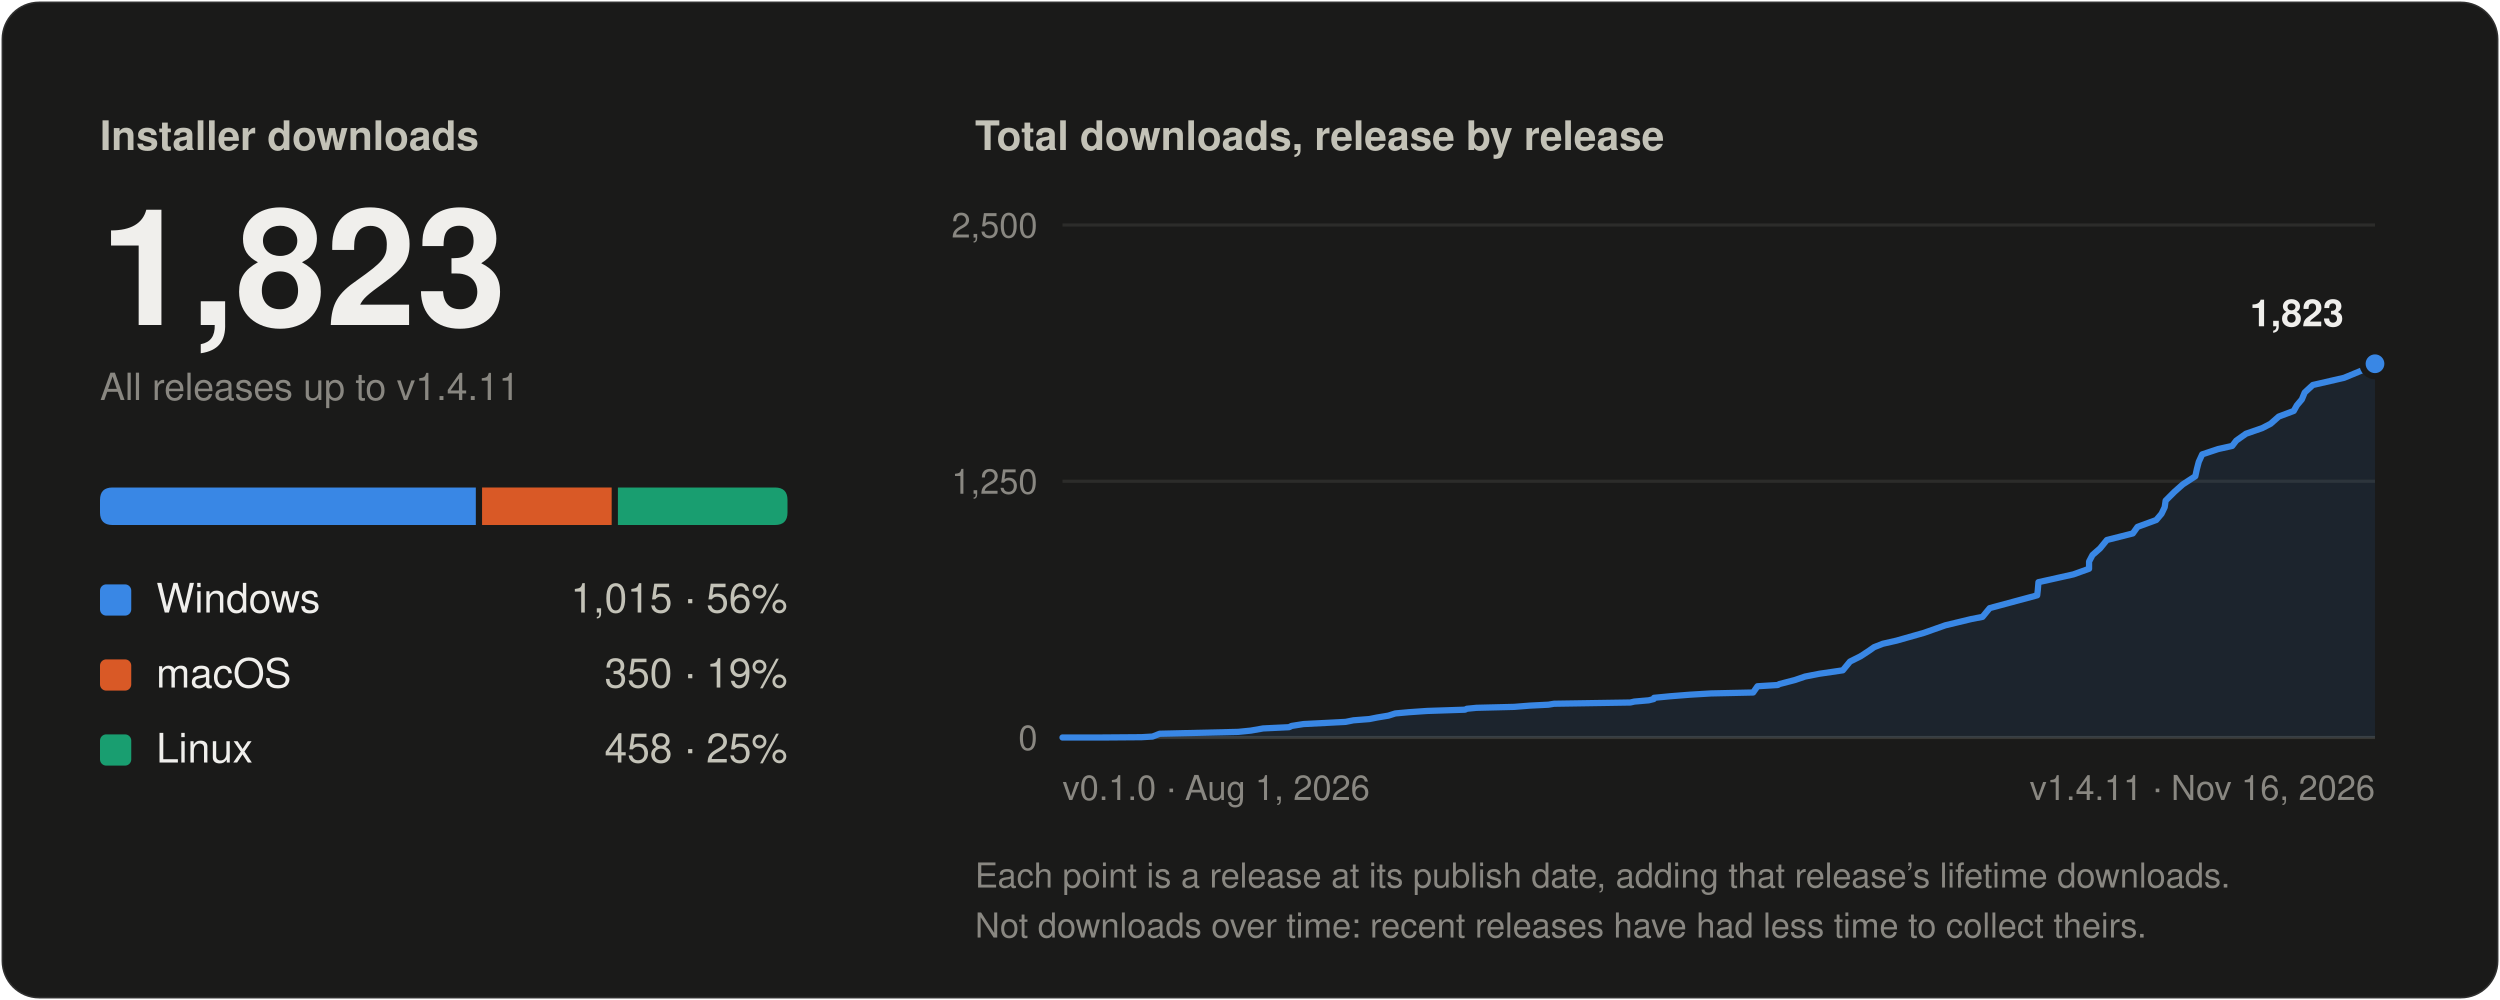
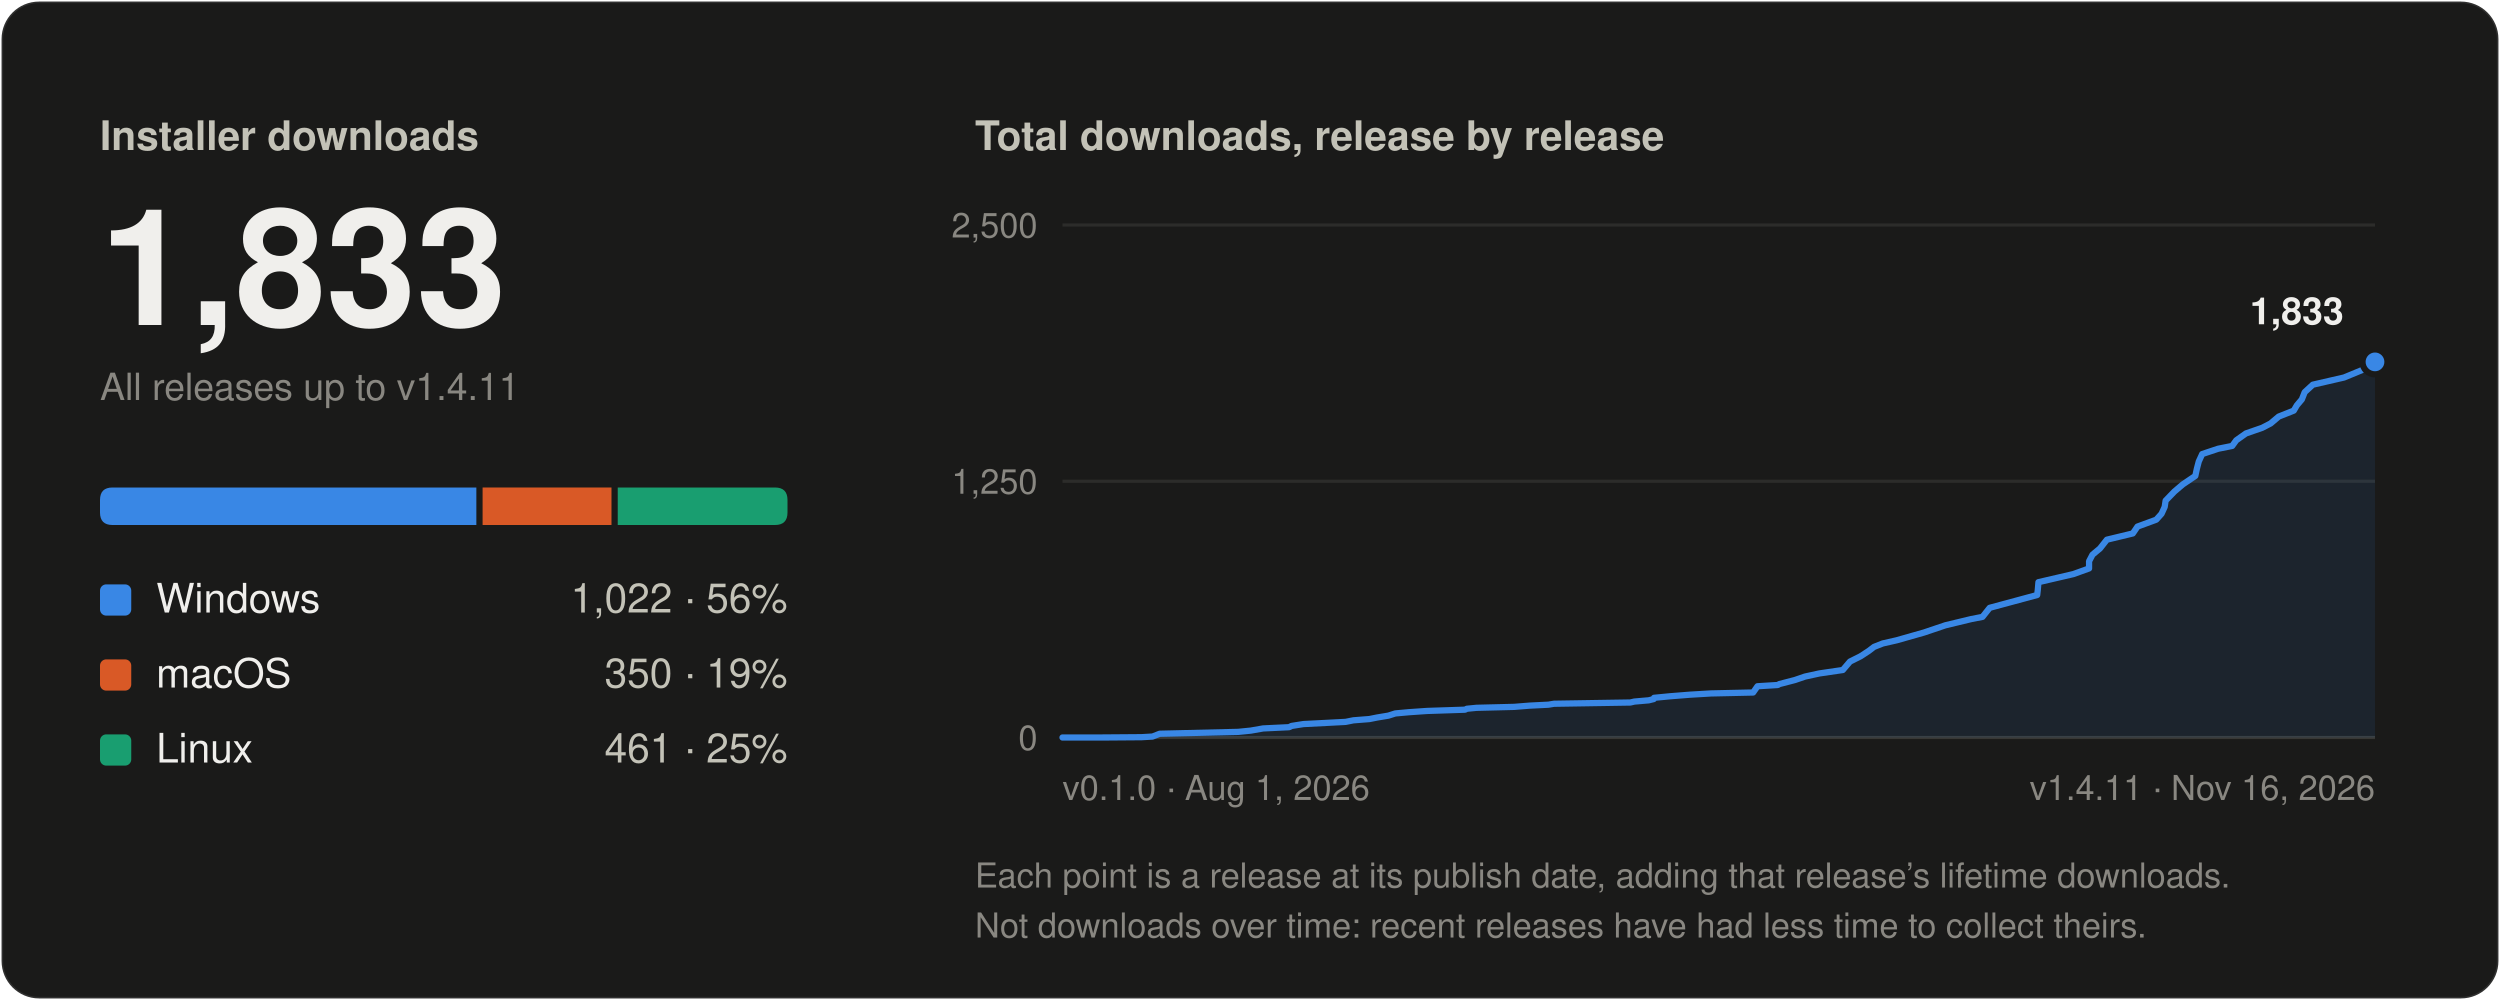
<svg xmlns="http://www.w3.org/2000/svg" width="800" height="320" viewBox="0 0 800 320" role="img" font-family="system-ui, -apple-system, &quot;Segoe UI&quot;, Helvetica, Arial, sans-serif">
  <rect x="0.5" y="0.5" width="799" height="319" rx="12" fill="#1a1a19" stroke="rgba(255,255,255,0.10)" />
  <text x="32" y="48" font-size="13" font-weight="600" fill="#c3c2b7" text-anchor="start">Installer downloads</text>
-   <text x="32" y="104" font-size="52" font-weight="700" fill="#f0efec" text-anchor="start">1,823</text>
+   <text x="32" y="104" font-size="52" font-weight="700" fill="#f0efec" text-anchor="start">1,833</text>
  <text x="32" y="128" font-size="12" font-weight="400" fill="#898781" text-anchor="start">All releases up to v1.4.11</text>
-   <path d="M36,156 H152.263 Q152.263,156 152.263,156 V168 Q152.263,168 152.263,168 H36 Q32,168 32,164 V160 Q32,156 36,156 Z" fill="#3987e5" />
-   <path d="M154.263,156 H195.733 Q195.733,156 195.733,156 V168 Q195.733,168 195.733,168 H154.263 Q154.263,168 154.263,168 V156 Q154.263,156 154.263,156 Z" fill="#d95926" />
-   <path d="M197.733,156 H248 Q252,156 252,160 V164 Q252,168 248,168 H197.733 Q197.733,168 197.733,168 V156 Q197.733,156 197.733,156 Z" fill="#199e70" />
+   <path d="M36,156 H152.432 Q152.432,156 152.432,156 V168 Q152.432,168 152.432,168 H36 Q32,168 32,164 V160 Q32,156 36,156 Z" fill="#3987e5" />
+   <path d="M154.432,156 H195.676 Q195.676,156 195.676,156 V168 Q195.676,168 195.676,168 H154.432 Q154.432,168 154.432,168 V156 Q154.432,156 154.432,156 Z" fill="#d95926" />
+   <path d="M197.676,156 H248 Q252,156 252,160 V164 Q252,168 248,168 H197.676 Q197.676,168 197.676,168 V156 Q197.676,156 197.676,156 Z" fill="#199e70" />
  <rect x="32" y="187" width="10" height="10" rx="2" fill="#3987e5" />
  <text x="50" y="196" font-size="13" font-weight="400" fill="#f0efec" text-anchor="start">Windows</text>
-   <text x="252" y="196" font-size="13" font-weight="400" fill="#c3c2b7" text-anchor="end">1,015 · 56%</text>
+   <text x="252" y="196" font-size="13" font-weight="400" fill="#c3c2b7" text-anchor="end">1,022 · 56%</text>
  <rect x="32" y="211" width="10" height="10" rx="2" fill="#d95926" />
  <text x="50" y="220" font-size="13" font-weight="400" fill="#f0efec" text-anchor="start">macOS</text>
  <text x="252" y="220" font-size="13" font-weight="400" fill="#c3c2b7" text-anchor="end">350 · 19%</text>
  <rect x="32" y="235" width="10" height="10" rx="2" fill="#199e70" />
  <text x="50" y="244" font-size="13" font-weight="400" fill="#f0efec" text-anchor="start">Linux</text>
-   <text x="252" y="244" font-size="13" font-weight="400" fill="#c3c2b7" text-anchor="end">458 · 25%</text>
+   <text x="252" y="244" font-size="13" font-weight="400" fill="#c3c2b7" text-anchor="end">461 · 25%</text>
  <text x="312" y="48" font-size="13" font-weight="600" fill="#c3c2b7" text-anchor="start">Total downloads, release by release</text>
  <line x1="340" x2="760" y1="236" y2="236" stroke="#383835" stroke-width="1" />
  <text x="332" y="240" font-size="11" font-weight="400" fill="#898781" text-anchor="end">0</text>
  <line x1="340" x2="760" y1="154" y2="154" stroke="#2c2c2a" stroke-width="1" />
  <text x="332" y="158" font-size="11" font-weight="400" fill="#898781" text-anchor="end">1,250</text>
  <line x1="340" x2="760" y1="72" y2="72" stroke="#2c2c2a" stroke-width="1" />
  <text x="332" y="76" font-size="11" font-weight="400" fill="#898781" text-anchor="end">2,500</text>
-   <path d="M340.0,236.0 L340.0,236.0 L344.0,236.0 L352.0,236.0 L352.5,236.0 L365.3,235.9 L368.8,235.7 L371.1,234.8 L396.2,234.2 L400.2,233.8 L404.2,233.1 L412.5,232.7 L413.3,232.3 L417.1,231.7 L424.9,231.3 L430.6,231.0 L433.1,230.5 L438.2,230.1 L440.7,229.6 L444.3,229.0 L446.5,228.3 L450.9,227.9 L456.7,227.5 L468.8,227.1 L469.4,226.8 L472.5,226.5 L484.5,226.2 L489.5,225.8 L495.5,225.5 L497.3,225.2 L521.7,224.8 L523.0,224.5 L527.6,224.1 L529.2,223.7 L529.3,223.3 L534.5,222.8 L540.8,222.3 L547.5,221.9 L561.0,221.6 L562.4,219.6 L568.9,219.2 L569.4,218.9 L574.4,217.6 L577.6,216.5 L582.2,215.6 L589.7,214.5 L592.0,211.7 L595.4,210.0 L598.0,208.3 L599.7,207.1 L602.5,206.0 L606.9,205.0 L615.7,202.5 L622.5,200.1 L630.8,198.1 L634.4,197.4 L636.7,194.6 L651.9,190.5 L652.1,188.8 L652.3,186.3 L663.5,183.8 L668.5,182.0 L668.5,179.7 L669.6,177.6 L672.0,175.5 L674.2,172.8 L682.5,170.7 L684.0,168.6 L690.0,166.4 L691.7,164.4 L692.7,162.3 L693.0,160.2 L695.8,157.4 L698.5,155.0 L702.5,152.4 L703.0,150.1 L703.6,147.8 L704.7,145.4 L709.8,143.7 L714.3,142.7 L715.6,141.0 L718.7,138.8 L723.9,137.0 L726.6,135.6 L729.2,133.3 L734.0,131.5 L735.0,129.7 L736.6,127.8 L737.5,125.6 L740.1,123.2 L750.1,120.9 L755.9,118.5 L760.0,116.4 L760.0,236 L340.0,236 Z" fill="#3987e5" fill-opacity="0.1" />
-   <path d="M340.0,236.0 L340.0,236.0 L344.0,236.0 L352.0,236.0 L352.5,236.0 L365.3,235.9 L368.8,235.7 L371.1,234.8 L396.2,234.2 L400.2,233.8 L404.2,233.1 L412.5,232.7 L413.3,232.3 L417.1,231.7 L424.9,231.3 L430.6,231.0 L433.1,230.5 L438.2,230.1 L440.7,229.6 L444.3,229.0 L446.5,228.3 L450.9,227.9 L456.7,227.5 L468.8,227.1 L469.4,226.8 L472.5,226.5 L484.5,226.2 L489.5,225.8 L495.5,225.5 L497.3,225.2 L521.7,224.8 L523.0,224.5 L527.6,224.1 L529.2,223.7 L529.3,223.3 L534.5,222.8 L540.8,222.3 L547.5,221.9 L561.0,221.6 L562.4,219.6 L568.9,219.2 L569.4,218.9 L574.4,217.6 L577.6,216.5 L582.2,215.6 L589.7,214.5 L592.0,211.7 L595.4,210.0 L598.0,208.3 L599.7,207.1 L602.5,206.0 L606.9,205.0 L615.7,202.5 L622.5,200.1 L630.8,198.1 L634.4,197.4 L636.7,194.6 L651.9,190.5 L652.1,188.8 L652.3,186.3 L663.5,183.8 L668.5,182.0 L668.5,179.7 L669.6,177.6 L672.0,175.5 L674.2,172.8 L682.5,170.7 L684.0,168.6 L690.0,166.4 L691.7,164.4 L692.7,162.3 L693.0,160.2 L695.8,157.4 L698.5,155.0 L702.5,152.4 L703.0,150.1 L703.6,147.8 L704.7,145.4 L709.8,143.7 L714.3,142.7 L715.6,141.0 L718.7,138.8 L723.9,137.0 L726.6,135.6 L729.2,133.3 L734.0,131.5 L735.0,129.7 L736.6,127.8 L737.5,125.6 L740.1,123.2 L750.1,120.9 L755.9,118.5 L760.0,116.4" fill="none" stroke="#3987e5" stroke-width="2" stroke-linejoin="round" stroke-linecap="round" />
-   <circle cx="760.0" cy="116.4" r="4" fill="#3987e5" stroke="#1a1a19" stroke-width="2" />
-   <text x="750" y="104.411" font-size="12" font-weight="600" fill="#f0efec" text-anchor="end">1,823</text>
+   <path d="M340.0,236.0 L340.0,236.0 L344.0,236.0 L352.0,236.0 L352.5,236.0 L365.3,235.9 L368.8,235.7 L371.1,234.8 L396.2,234.2 L400.2,233.8 L404.2,233.1 L412.5,232.7 L413.3,232.3 L417.1,231.7 L424.9,231.3 L430.6,231.0 L433.1,230.5 L438.2,230.1 L440.7,229.6 L444.3,229.0 L446.5,228.3 L450.9,227.9 L456.7,227.5 L468.8,227.1 L469.4,226.8 L472.5,226.5 L484.5,226.2 L489.5,225.8 L495.5,225.5 L497.3,225.2 L521.7,224.8 L523.0,224.5 L527.6,224.1 L529.2,223.7 L529.3,223.3 L534.5,222.8 L540.8,222.3 L547.5,221.9 L561.0,221.6 L562.4,219.6 L568.9,219.2 L569.4,218.9 L574.4,217.6 L577.6,216.5 L582.2,215.5 L589.7,214.4 L592.0,211.7 L595.4,210.0 L598.0,208.3 L599.7,207.0 L602.5,205.9 L606.9,204.9 L615.7,202.4 L622.5,200.1 L630.8,198.1 L634.4,197.4 L636.7,194.5 L651.9,190.4 L652.1,188.7 L652.3,186.3 L663.5,183.7 L668.5,181.9 L668.5,179.6 L669.6,177.5 L672.0,175.5 L674.2,172.7 L682.5,170.7 L684.0,168.5 L690.0,166.3 L691.7,164.4 L692.7,162.2 L693.0,160.2 L695.8,157.3 L698.5,155.0 L702.5,152.3 L703.0,150.0 L703.6,147.7 L704.7,145.3 L709.8,143.6 L714.3,142.7 L715.6,140.9 L718.7,138.7 L723.9,136.9 L726.6,135.5 L729.2,133.3 L734.0,131.4 L735.0,129.7 L736.6,127.8 L737.5,125.5 L740.1,123.1 L750.1,120.8 L755.9,118.4 L760.0,115.8 L760.0,236 L340.0,236 Z" fill="#3987e5" fill-opacity="0.1" />
+   <path d="M340.0,236.0 L340.0,236.0 L344.0,236.0 L352.0,236.0 L352.5,236.0 L365.3,235.9 L368.8,235.7 L371.1,234.8 L396.2,234.2 L400.2,233.8 L404.2,233.1 L412.5,232.7 L413.3,232.3 L417.1,231.7 L424.9,231.3 L430.6,231.0 L433.1,230.5 L438.2,230.1 L440.7,229.6 L444.3,229.0 L446.5,228.3 L450.9,227.9 L456.7,227.5 L468.8,227.1 L469.4,226.8 L472.5,226.5 L484.5,226.2 L489.5,225.8 L495.5,225.5 L497.3,225.2 L521.7,224.8 L523.0,224.5 L527.6,224.1 L529.2,223.7 L529.3,223.3 L534.5,222.8 L540.8,222.3 L547.5,221.9 L561.0,221.6 L562.4,219.6 L568.9,219.2 L569.4,218.9 L574.4,217.6 L577.6,216.5 L582.2,215.5 L589.7,214.4 L592.0,211.7 L595.4,210.0 L598.0,208.3 L599.7,207.0 L602.5,205.9 L606.9,204.9 L615.7,202.4 L622.5,200.1 L630.8,198.1 L634.4,197.4 L636.7,194.5 L651.9,190.4 L652.1,188.7 L652.3,186.3 L663.5,183.7 L668.5,181.9 L668.5,179.6 L669.6,177.5 L672.0,175.5 L674.2,172.7 L682.5,170.7 L684.0,168.5 L690.0,166.3 L691.7,164.4 L692.7,162.2 L693.0,160.2 L695.8,157.3 L698.5,155.0 L702.5,152.3 L703.0,150.0 L703.6,147.7 L704.7,145.3 L709.8,143.6 L714.3,142.7 L715.6,140.9 L718.7,138.7 L723.9,136.9 L726.6,135.5 L729.2,133.3 L734.0,131.4 L735.0,129.7 L736.6,127.8 L737.5,125.5 L740.1,123.1 L750.1,120.8 L755.9,118.4 L760.0,115.8" fill="none" stroke="#3987e5" stroke-width="2" stroke-linejoin="round" stroke-linecap="round" />
+   <circle cx="760.0" cy="115.8" r="4" fill="#3987e5" stroke="#1a1a19" stroke-width="2" />
+   <text x="750" y="103.755" font-size="12" font-weight="600" fill="#f0efec" text-anchor="end">1,833</text>
  <text x="340" y="256" font-size="11" font-weight="400" fill="#898781" text-anchor="start">v0.1.0 · Aug 1, 2026</text>
  <text x="760" y="256" font-size="11" font-weight="400" fill="#898781" text-anchor="end">v1.4.11 · Nov 16, 2026</text>
  <text x="312" y="284" font-size="11" font-weight="400" fill="#898781" text-anchor="start">Each point is a release at its publish date, adding that release’s lifetime downloads.</text>
  <text x="312" y="300" font-size="11" font-weight="400" fill="#898781" text-anchor="start">Not downloads over time: recent releases have had less time to collect theirs.</text>
</svg>
